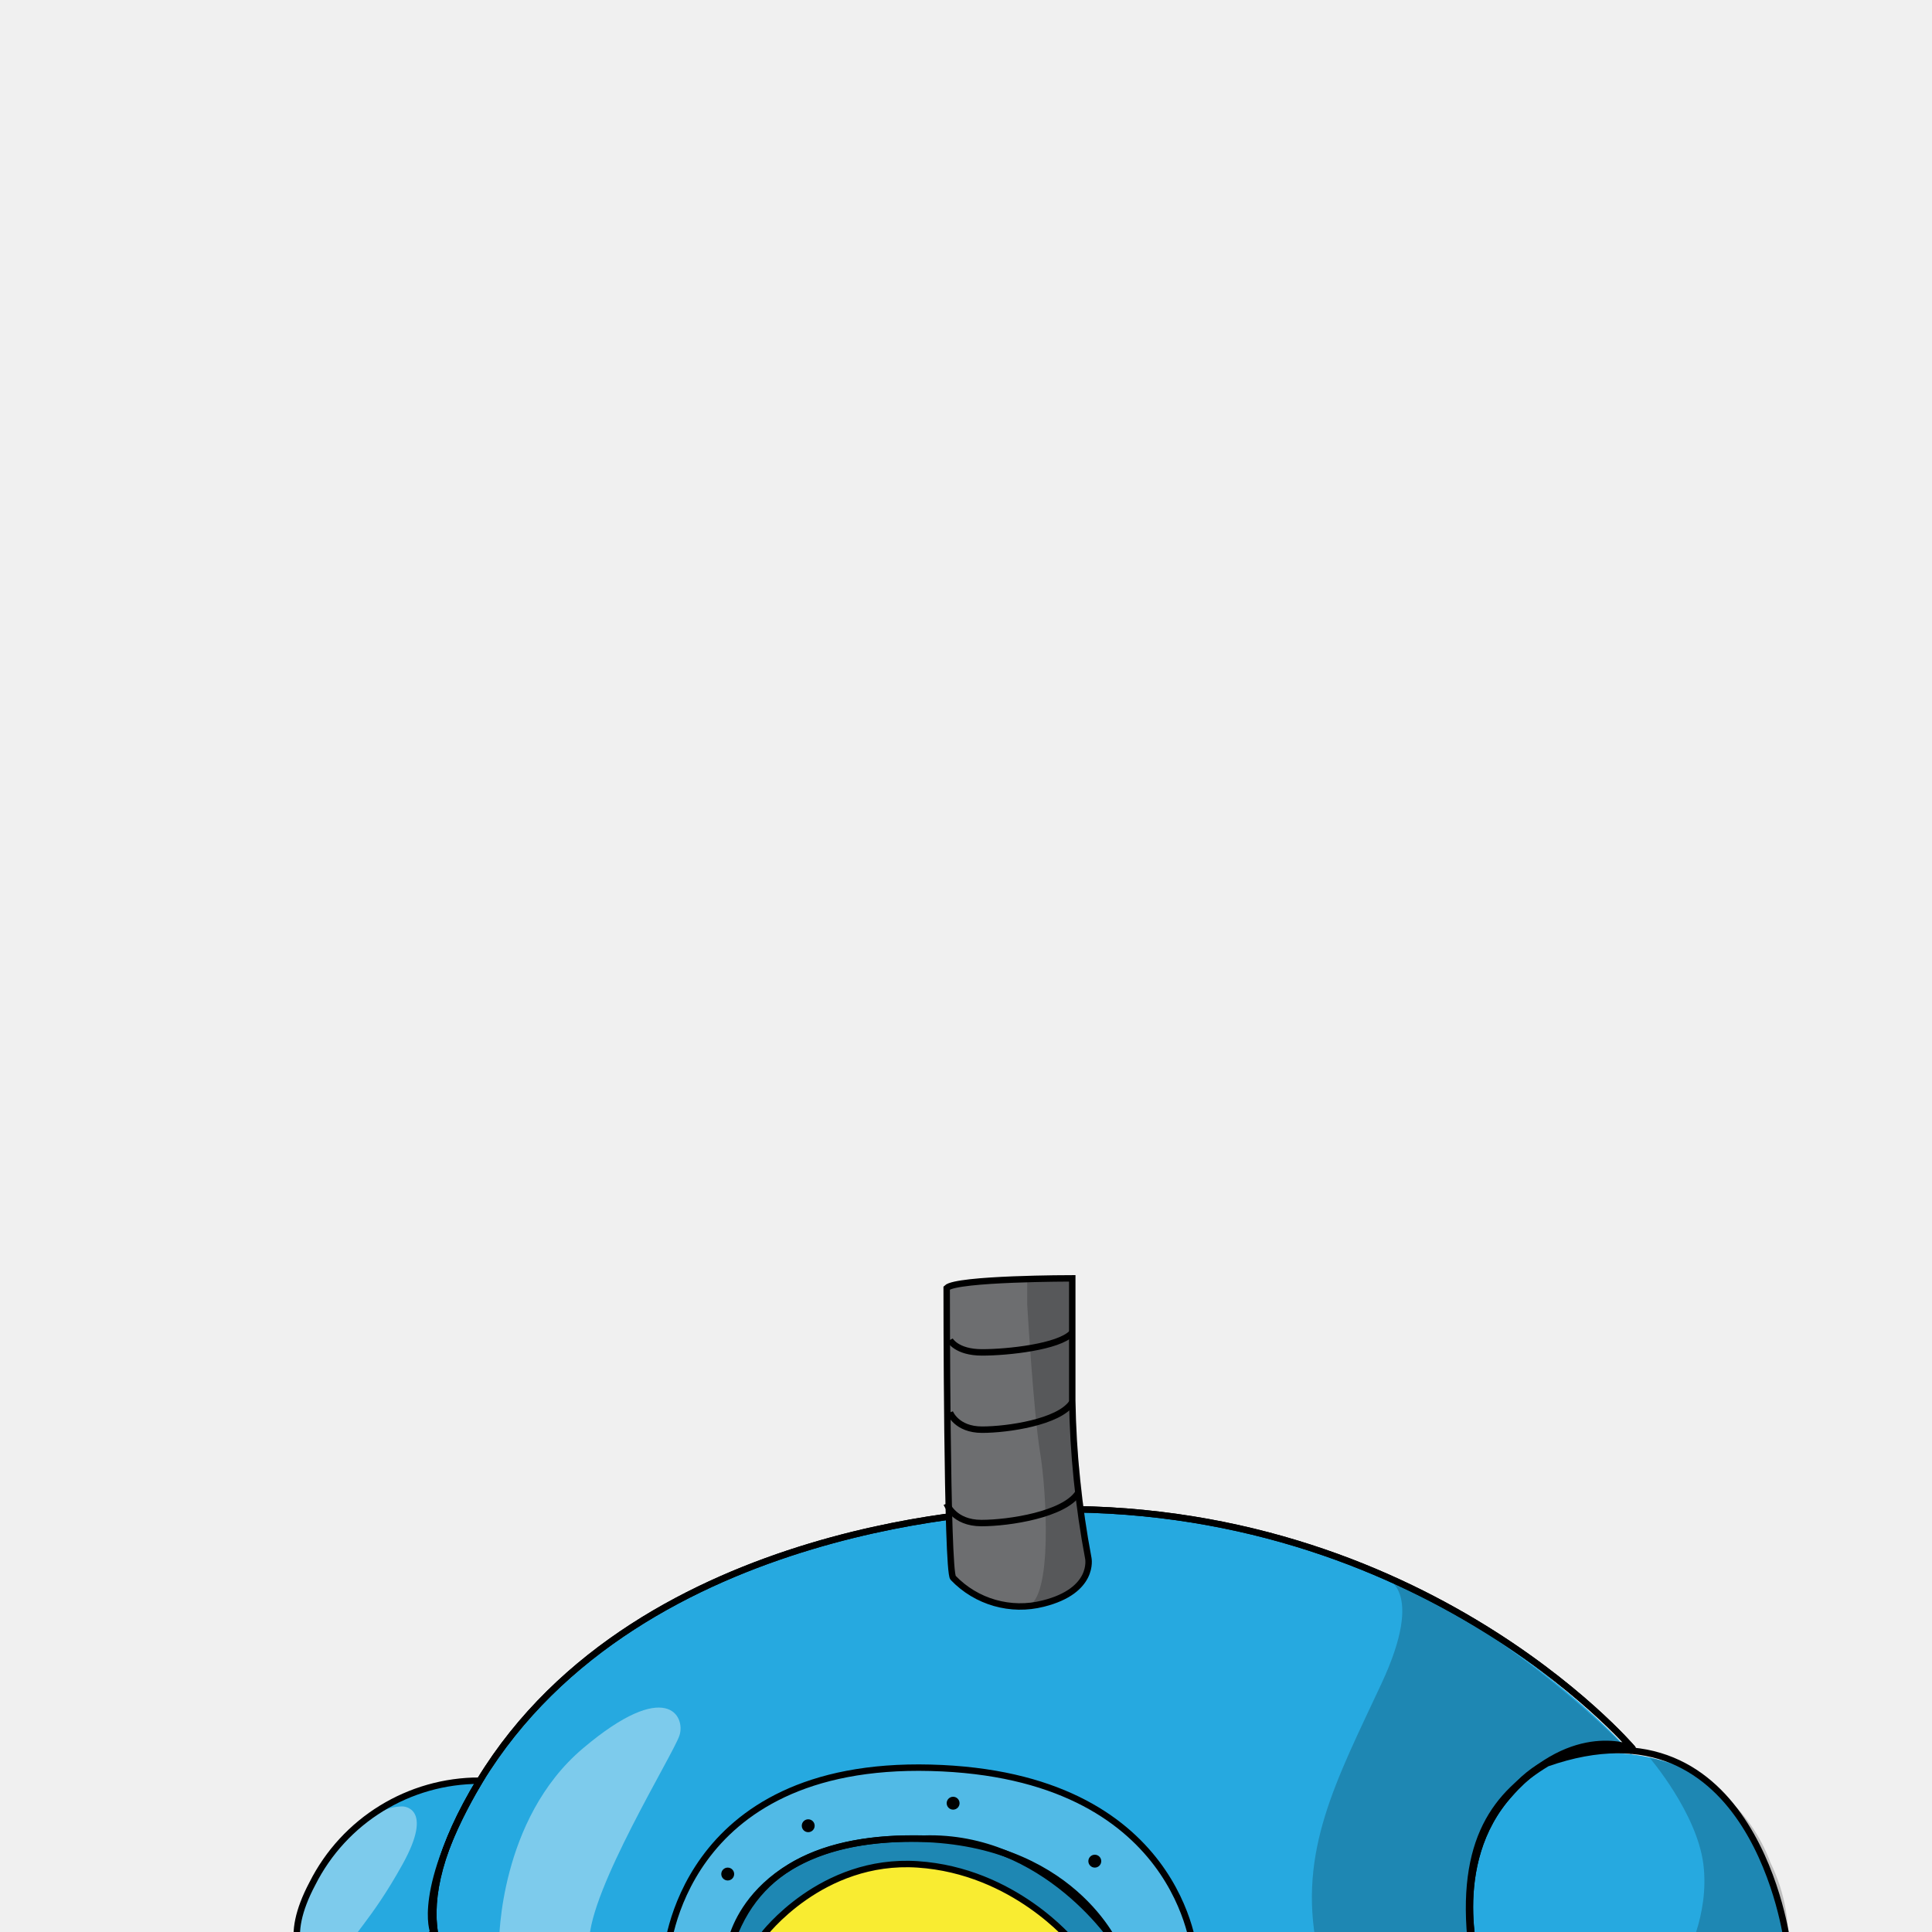
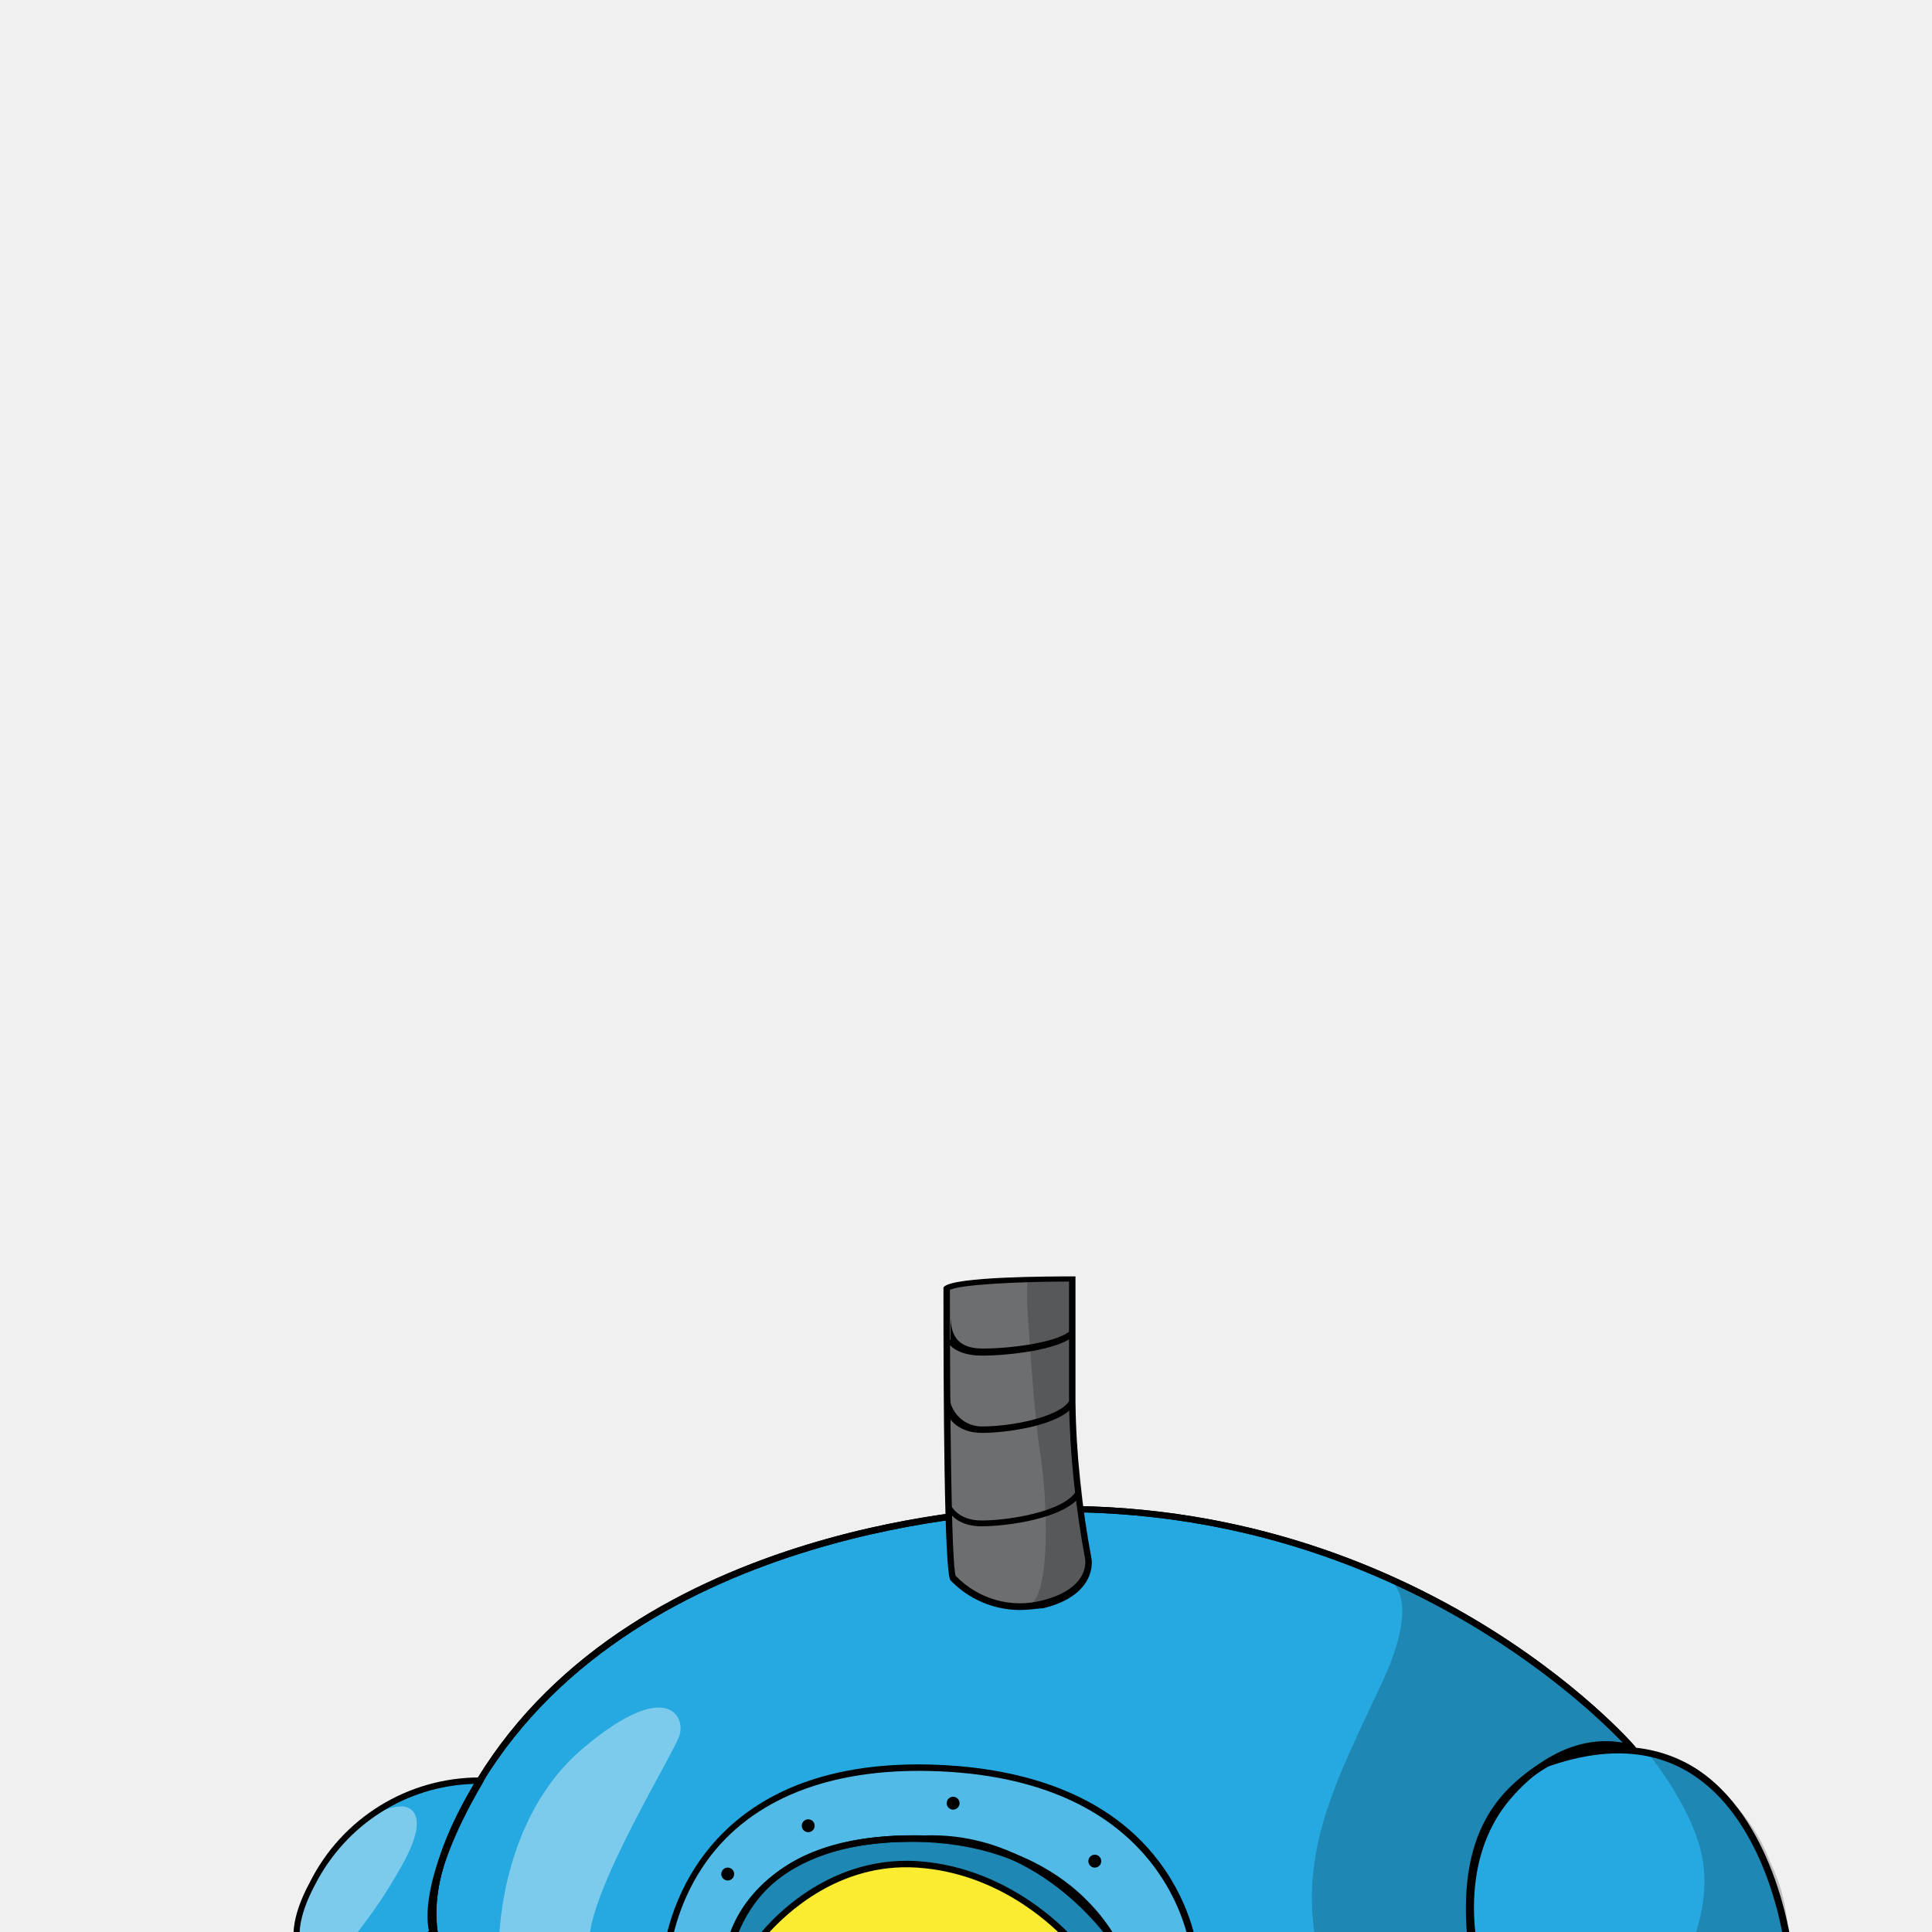
- <svg xmlns="http://www.w3.org/2000/svg" viewBox="0 0 300 300">
-   <defs>
-     <style>.cls-1{fill:#26a9e0;}.cls-2,.cls-5{fill:none;}.cls-2,.cls-5,.cls-6,.cls-7,.cls-8,.cls-9{stroke:#000;}.cls-2{stroke-linecap:round;stroke-linejoin:round;}.cls-3,.cls-6,.cls-7{fill-opacity:0.2;}.cls-4,.cls-6{fill:#fff;}.cls-4{fill-opacity:0.4;}.cls-5,.cls-6,.cls-7,.cls-8,.cls-9{stroke-miterlimit:10;}.cls-8{fill:#f9ec31;}.cls-9{fill:#6d6e70;}</style>
-   </defs>
+ <svg xmlns="http://www.w3.org/2000/svg" version="1.1" id="Layer_1" x="0px" y="0px" viewBox="0 0 300 300" style="enable-background:new 0 0 300 300;" xml:space="preserve">
+   <style type="text/css">
+ 	.st0{fill:#26A9E0;}
+ 	.st1{fill-opacity:0.2;}
+ 	.st2{fill:#FFFFFF;fill-opacity:0.4;}
+ 	.st3{fill:#FFFFFF;fill-opacity:0.2;}
+ 	.st4{fill:#F9EC31;}
+ 	.st5{fill:#6D6E70;}
+ </style>
  <g id="body-07">
-     <g id="fill_color" data-name="fill color">
-       <path class="cls-1" d="M158.5,234.5s-59,1-84,42,23,42,23,42l132-13s-5-16,5-27,19-6,19-6S219.5,231.5,158.5,234.5Z" />
-       <path class="cls-1" d="M277.5,301.5c-.33-7.3-4.07-15.56-12-25,0,0-11.5-7.5-25.28-2.69-7.72,4.69-13.72,11.69-11.72,28.69Z" />
-       <path class="cls-1" d="M74.5,276.5a29.05,29.05,0,0,0-26,16c-9,17,10,17,10,17l8.79-9.5S64.5,293.5,74.5,276.5Z" />
+     <g id="fill_color">
+       <path class="st0" d="M158.7,234.2c0,0-59,1-84,42s23,42,23,42l132-13c0,0-5-16,5-27s19-6,19-6S219.7,231.2,158.7,234.2z" />
+       <path class="st0" d="M277.5,301.5c-0.3-7.3-4.1-15.6-12-25c0,0-11.5-8-25.3-2.7c-7.7,4.7-13.7,11.7-11.7,28.7L277.5,301.5z" />
+       <path class="st0" d="M74.5,276.5c-11,0-21.1,6.2-26,16c-9,17,10,17,10,17l8.8-9.5C67.3,300,64.5,293.5,74.5,276.5z" />
    </g>
-     <path class="cls-2" d="M158.5,234.5s-59,1-84,42,23,42,23,42l132-13s-5-16,5-27,19-7,19-7S219.5,231.5,158.5,234.5Z" />
-     <path class="cls-3" d="M215,245s6.5,1.46-.5,16.46-13,26-10,41,24.32,0,24.32,0-3.6-15.79,7-25.4c12.91-11.65,19.71-3.56,16.64-5.6C252.5,271.5,235.49,253.58,215,245Z" />
-     <path class="cls-2" d="M158.5,234.5s-59,1-84,42,23,42,23,42l132-13s-5-16,5-27c7-9,19-7,19-7S219.5,231.5,158.5,234.5Z" />
-     <path class="cls-4" d="M62.5,280.5s5,0,0,9-8,11-9,14-6.5-2.33-6.5-2.33-3.23-4.81,5.63-14.74C52.63,286.43,57.5,280.5,62.5,280.5Z" />
-     <path class="cls-5" d="M74.5,276.5a29.05,29.05,0,0,0-26,16c-9,17,10,17,10,17l8.79-9.5S64.5,293.5,74.5,276.5Z" />
-     <path class="cls-4" d="M77.5,301.5s0-19,13-30,16-5,15-2-14,24-14,32S77.5,301.5,77.5,301.5Z" />
-     <path class="cls-5" d="M277.5,301.5s-5-39-37.28-27.69c-7.72,4.69-13.72,11.69-11.72,28.69Z" />
-     <path class="cls-3" d="M261.5,304.5s4-7,3-15-8.36-16.57-8.36-16.57a25.86,25.86,0,0,1,18.77,16.29,27.17,27.17,0,0,1,2.58,15.29Z" />
-     <path class="cls-6" d="M103.5,303.5s2-30,41-29,41,29,41,29H174.25c-.75-2-12.12-18.58-30.75-18-15.88-.37-26.93,4.64-30.5,18Z" />
-     <path class="cls-7" d="M113.5,301.5s3-16,28-16,32,17,32,17Z" />
-     <path class="cls-8" d="M118.5,300.5s9-12,24-11,24,12,24,12Z" />
+     <path d="M97.5,319c-0.2,0-5.5-0.1-11.7-1.8c-8.2-2.2-14.1-6.1-16.9-11.4c-4.1-7.4-2.3-17.4,5.2-29.6c24.8-40.6,83.4-42.2,84.4-42.2   c60.5-3,95.1,36.8,95.4,37.2c0.2,0.2,0.2,0.4,0,0.6c-0.1,0.2-0.4,0.3-0.6,0.2c-0.4-0.2-8.8-3.7-18.4,6.9   c-9.7,10.7-4.9,26.4-4.9,26.5c0,0.1,0,0.3-0.1,0.4c-0.1,0.1-0.2,0.2-0.4,0.2L97.5,319C97.5,319,97.5,319,97.5,319z M164.9,234.8   c-2.1,0-4.2,0.1-6.4,0.2c0,0,0,0,0,0c-0.6,0-59,1.5-83.6,41.8c-7.3,11.9-9,21.6-5.1,28.6c6.6,12,27.5,12.6,27.7,12.6l131.4-12.9   c-0.8-3-3.7-17,5.3-26.9c7.5-8.3,14.6-8.2,17.8-7.6C245.7,264.1,215,234.8,164.9,234.8z M158.5,234.5L158.5,234.5L158.5,234.5z" />
+     <path class="st1" d="M215,245c0,0,6.5,1.5-0.5,16.5c-7,15-13,26-10,41s24.3,0,24.3,0s-3.6-15.8,7-25.4c12.9-11.6,20-3.9,16.9-5.9   C253.1,270.8,235.5,253.6,215,245z" />
+     <path d="M97.5,319c-0.2,0-5.5-0.1-11.7-1.8c-8.2-2.2-14.1-6.1-16.9-11.4c-4.1-7.4-2.3-17.4,5.2-29.6c24.8-40.6,83.4-42.2,84.4-42.2   c60.5-3,95.1,36.8,95.4,37.2c0.1,0.2,0.2,0.4,0.1,0.6c-0.1,0.2-0.3,0.3-0.5,0.2c-0.1,0-11.8-1.8-18.5,6.8   c-9.7,10.7-5,26.4-4.9,26.5c0,0.1,0,0.3-0.1,0.4c-0.1,0.1-0.2,0.2-0.4,0.2L97.5,319C97.5,319,97.5,319,97.5,319z M164.9,234.8   c-2.1,0-4.2,0.1-6.4,0.2c0,0,0,0,0,0c-0.6,0-59,1.5-83.6,41.8c-7.3,11.9-9,21.6-5.1,28.6c6.6,12,27.5,12.6,27.7,12.6l131.4-12.9   c-0.8-3-3.7-17,5.3-26.9c5.7-7.3,14.7-7.5,18.1-7.3C246.8,265.1,215.9,234.8,164.9,234.8z M158.5,234.5L158.5,234.5L158.5,234.5z" />
+     <path class="st2" d="M62.5,280.5c0,0,5,0,0,9s-8,11-9,14s-6.5-2.3-6.5-2.3s-3.2-4.8,5.6-14.7C52.6,286.4,57.5,280.5,62.5,280.5z" />
+     <path d="M58.7,310h-0.2c-0.4,0-8.7-0.1-11.8-5.2c-1.9-3.1-1.4-7.3,1.4-12.5c5-10,15.2-16.3,26.4-16.3c0,0,0,0,0,0l0.9,0l-0.4,0.8   c-9.7,16.5-7.2,23-7.2,23.1l0.1,0.3l-0.2,0.2L58.7,310z M73.6,277c-10.5,0.3-19.9,6.3-24.7,15.7c-2.6,4.9-3.1,8.8-1.4,11.5   c2.6,4.2,9.4,4.7,10.7,4.7l8.4-9.1C66.3,298.4,65.2,291.7,73.6,277z" />
+     <path class="st2" d="M77.5,301.5c0,0,0-19,13-30s16-5,15-2s-14,24-14,32S77.5,301.5,77.5,301.5z" />
+     <path d="M228.1,303l-0.1-0.5c-2.1-18,4.9-24.9,12-29.2l0.1,0c8.9-3.1,16.6-2.7,22.9,1.1c12.5,7.7,15,26.8,15.1,27l0.1,0.6   L228.1,303z M240.4,274.3c-6.8,4.1-13.4,10.6-11.5,27.7l48-1c-0.5-3.2-3.6-19-14.5-25.7C256.4,271.6,249,271.3,240.4,274.3z" />
+     <path class="st1" d="M261.5,304.5c0,0,4-7,3-15s-8.4-17-8.4-17c8.6,1.9,15.7,8.4,18.8,16.7c2.3,4.7,3.2,10.1,2.6,15.3L261.5,304.5z   " />
+     <g>
+       <path class="st3" d="M103.5,303.5c0,0,2-30,41-29s41,29,41,29h-11.2c-0.8-2-12.1-18.6-30.8-18c-15.9-0.4-26.9,4.6-30.5,18H103.5z" />
+       <path d="M186,304h-12.1l-0.1-0.3c-0.7-1.9-12-18.3-30.3-17.7c-17-0.4-26.8,5.4-30,17.6l-0.1,0.4H103l0-0.5    c0-0.3,2.5-30.5,41.5-29.5c11.2,0.3,26.5,3.1,35.5,15.1c5.4,7.2,6,14.1,6,14.4L186,304z M174.5,303h10.4    c-0.6-3.9-5.4-27.1-40.4-28c-15.8-0.4-27.8,4.4-34.7,13.9c-4.4,6.1-5.5,12.3-5.7,14.1h8.6c3.5-12.5,13.6-18.4,30.9-18    C162.4,284.4,173,300.5,174.5,303z" />
+     </g>
+     <g>
+       <path class="st1" d="M113.5,301.5c0,0,3-16,28-16s32,17,32,17L113.5,301.5z" />
+       <path d="M174.3,303l-61.4-1l0.1-0.6c0-0.2,3.4-16.4,28.5-16.4c13.1,0,21.2,4.7,25.7,8.6c4.9,4.3,6.7,8.5,6.8,8.7L174.3,303z     M114.1,301l58.5,1c-1.7-3.2-9.8-16-31.2-16C119.9,286,115,298.2,114.1,301z" />
+     </g>
+     <g>
+       <path class="st4" d="M118.5,300.5c0,0,9-12,24-11s24,12,24,12L118.5,300.5z" />
+       <path d="M167.6,302l-50.1-1l0.6-0.8c0.1-0.1,9.3-12.2,24.4-11.2c15,1,24.3,12.1,24.4,12.2L167.6,302z M119.5,300l45.8,1    c-2.5-2.6-10.7-10.2-22.9-11C130.1,289.2,121.9,297.4,119.5,300z" />
+     </g>
    <circle cx="125.5" cy="283.5" r="1" />
    <circle cx="113" cy="291" r="1" />
    <circle cx="148" cy="280" r="1" />
    <circle cx="170" cy="289" r="1" />
-     <path class="cls-9" d="M147,200s0,44,1,45a14.41,14.41,0,0,0,14,4c8-2,7-7,7-7a144.32,144.32,0,0,1-2.5-24.5v-19S148.5,198.5,147,200Z" />
-     <path class="cls-3" d="M159.5,202.5s1,17,2,23,2,22.83-2,23.91c0,0,9.62-.9,9.31-8.41s-2.43-19.17-2.37-30.34.06-12.17.06-12.17l-7,.11Z" />
-     <path class="cls-5" d="M147,233.5s1.08,3,5.4,3,12.83-1.33,15-4.66" />
-     <path class="cls-5" d="M147.5,219.32s1,2.68,5,2.68,11.89-1.18,13.94-4.16" />
-     <path class="cls-5" d="M147.5,208.07s1,1.93,5,1.93,11.89-.85,13.94-3" />
+     <g>
+       <path class="st5" d="M147,200c0,0,0,44,1,45c3.6,3.8,9,5.3,14,4c8-2,7-7,7-7c-1.5-8.1-2.4-16.3-2.5-24.5v-19    C166.5,198.5,148.5,198.5,147,200z" />
+       <path d="M158.4,250c-4,0-7.9-1.6-10.8-4.6c-1-1-1.1-28.8-1.1-45.3v-0.2l0.1-0.1c1.6-1.6,16.8-1.6,19.9-1.6h0.5v19.5    c0.1,8.2,1,16.4,2.5,24.4c0,0,1,5.5-7.4,7.6C160.9,249.8,159.7,250,158.4,250z M148.4,244.7c3.5,3.6,8.6,5.1,13.5,3.8    c7.5-1.9,6.6-6.4,6.6-6.4c-1.5-8.1-2.4-16.4-2.5-24.6V199c-8.2,0-17.1,0.5-18.5,1.3C147.5,217.3,147.7,242.9,148.4,244.7z" />
+     </g>
+     <path class="st1" d="M159.5,202.5c0,0,1,17,2,23s2,22.8-2,23.9c0,0,9.6-0.9,9.3-8.4s-2.4-19.2-2.4-30.3s0.1-12.2,0.1-12.2l-7,0.1   V202.5z" />
+     <path d="M152.4,237c-4.6,0-5.5-3.1-5.5-3.2l0.6-0.4c0,0.1,1,2.7,4.9,2.7c4.1,0,12.5-1.3,14.6-4.4l0.8,0.5   C165.4,235.8,156.4,237,152.4,237z" />
+     <path d="M152.5,222.5c-4.3,0-5.4-2.9-5.5-3l0.5-2.7c-0.2,1.4,1.4,4.7,5,4.7c4.5,0,11.8-1.4,13.5-3.9l0.8,0.6   C164.6,221.4,156.2,222.5,152.5,222.5z" />
+     <path d="M152.5,210.5c-4.3,0-5.4-2.1-5.4-2.2l0.9-0.5l-0.4,0.2v-3.4c0.1,3.1,1.4,4.8,5,4.8c4.6,0,11.8-1,13.6-2.8l0.7,0.7   C164.5,209.7,156.2,210.5,152.5,210.5z" />
  </g>
</svg>
